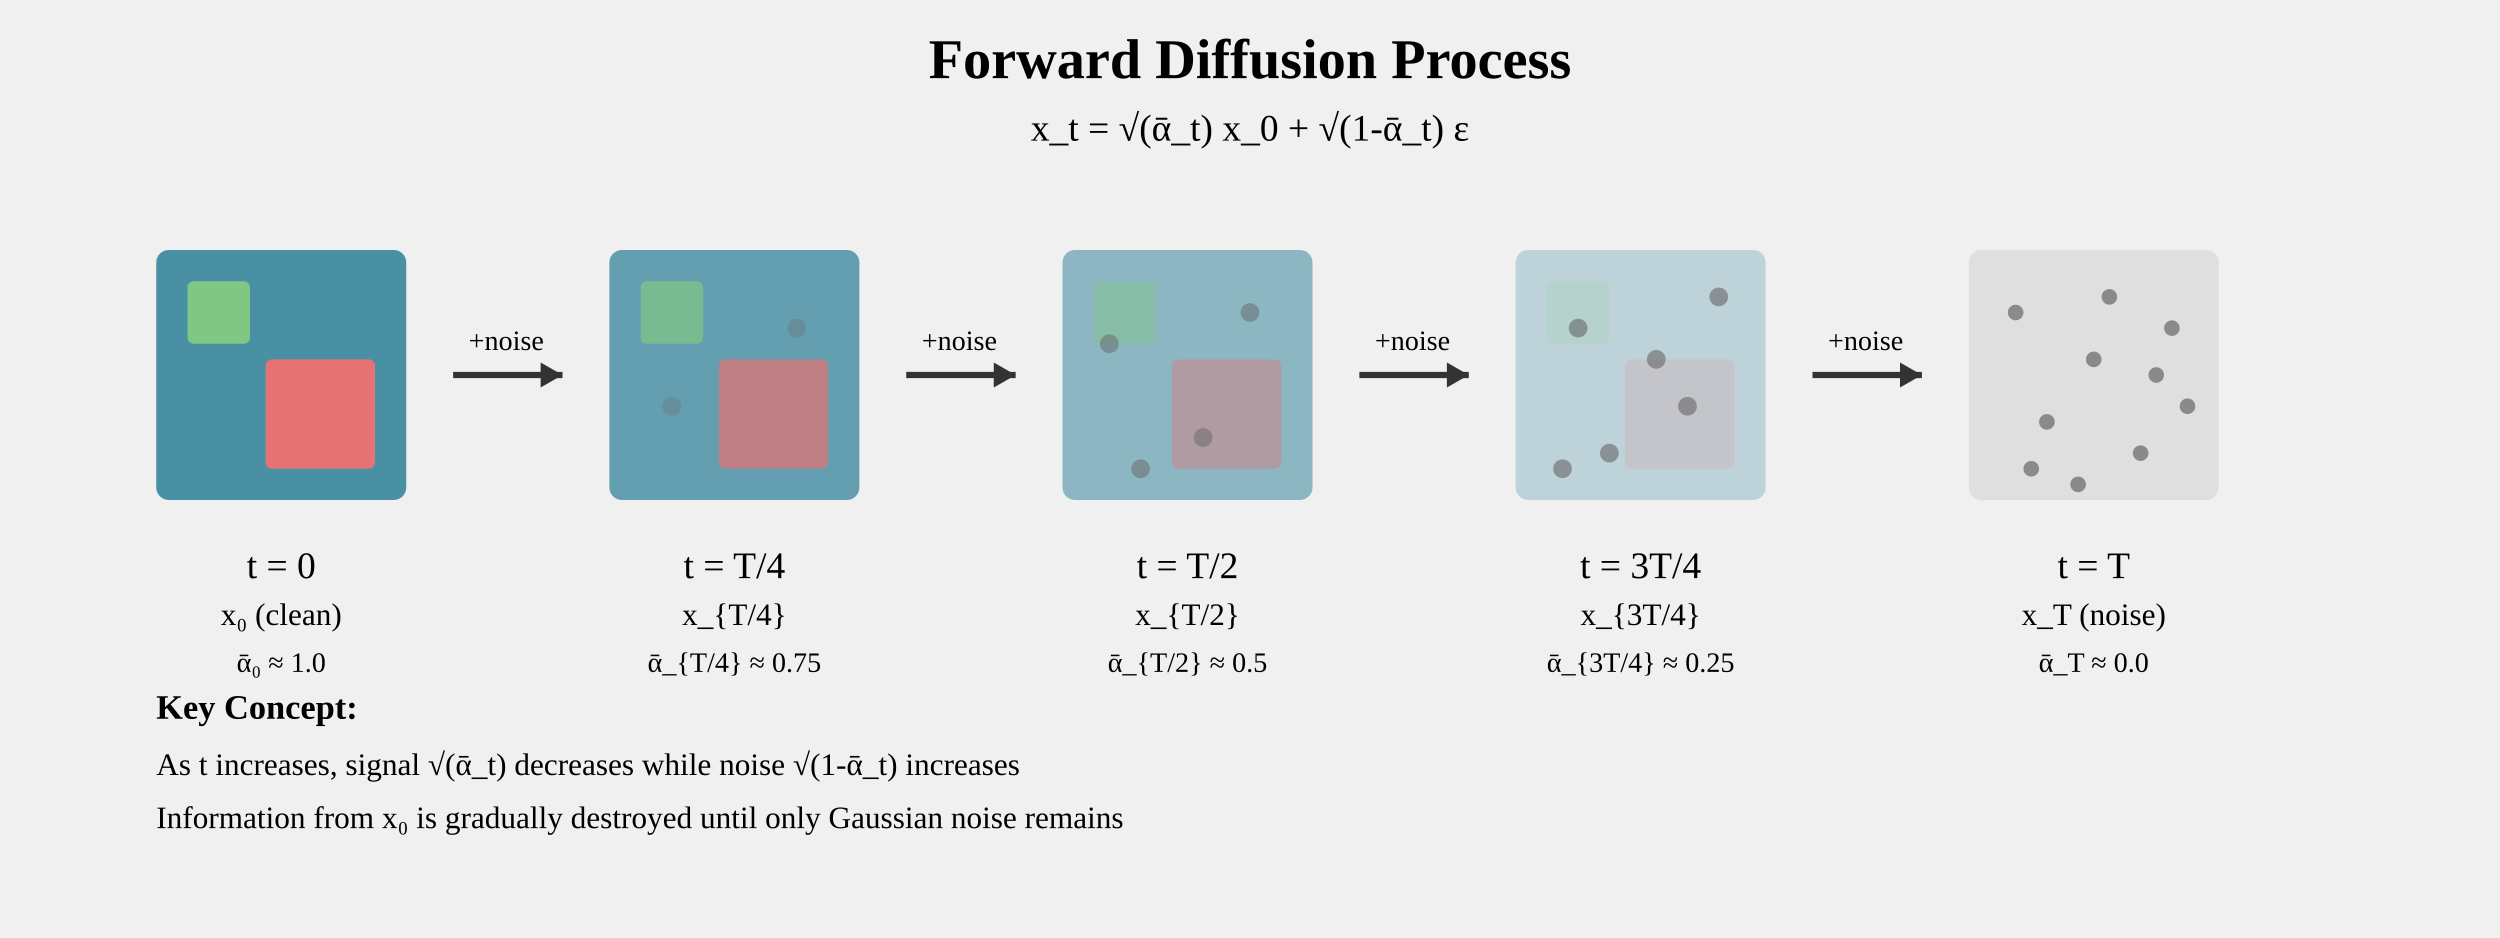
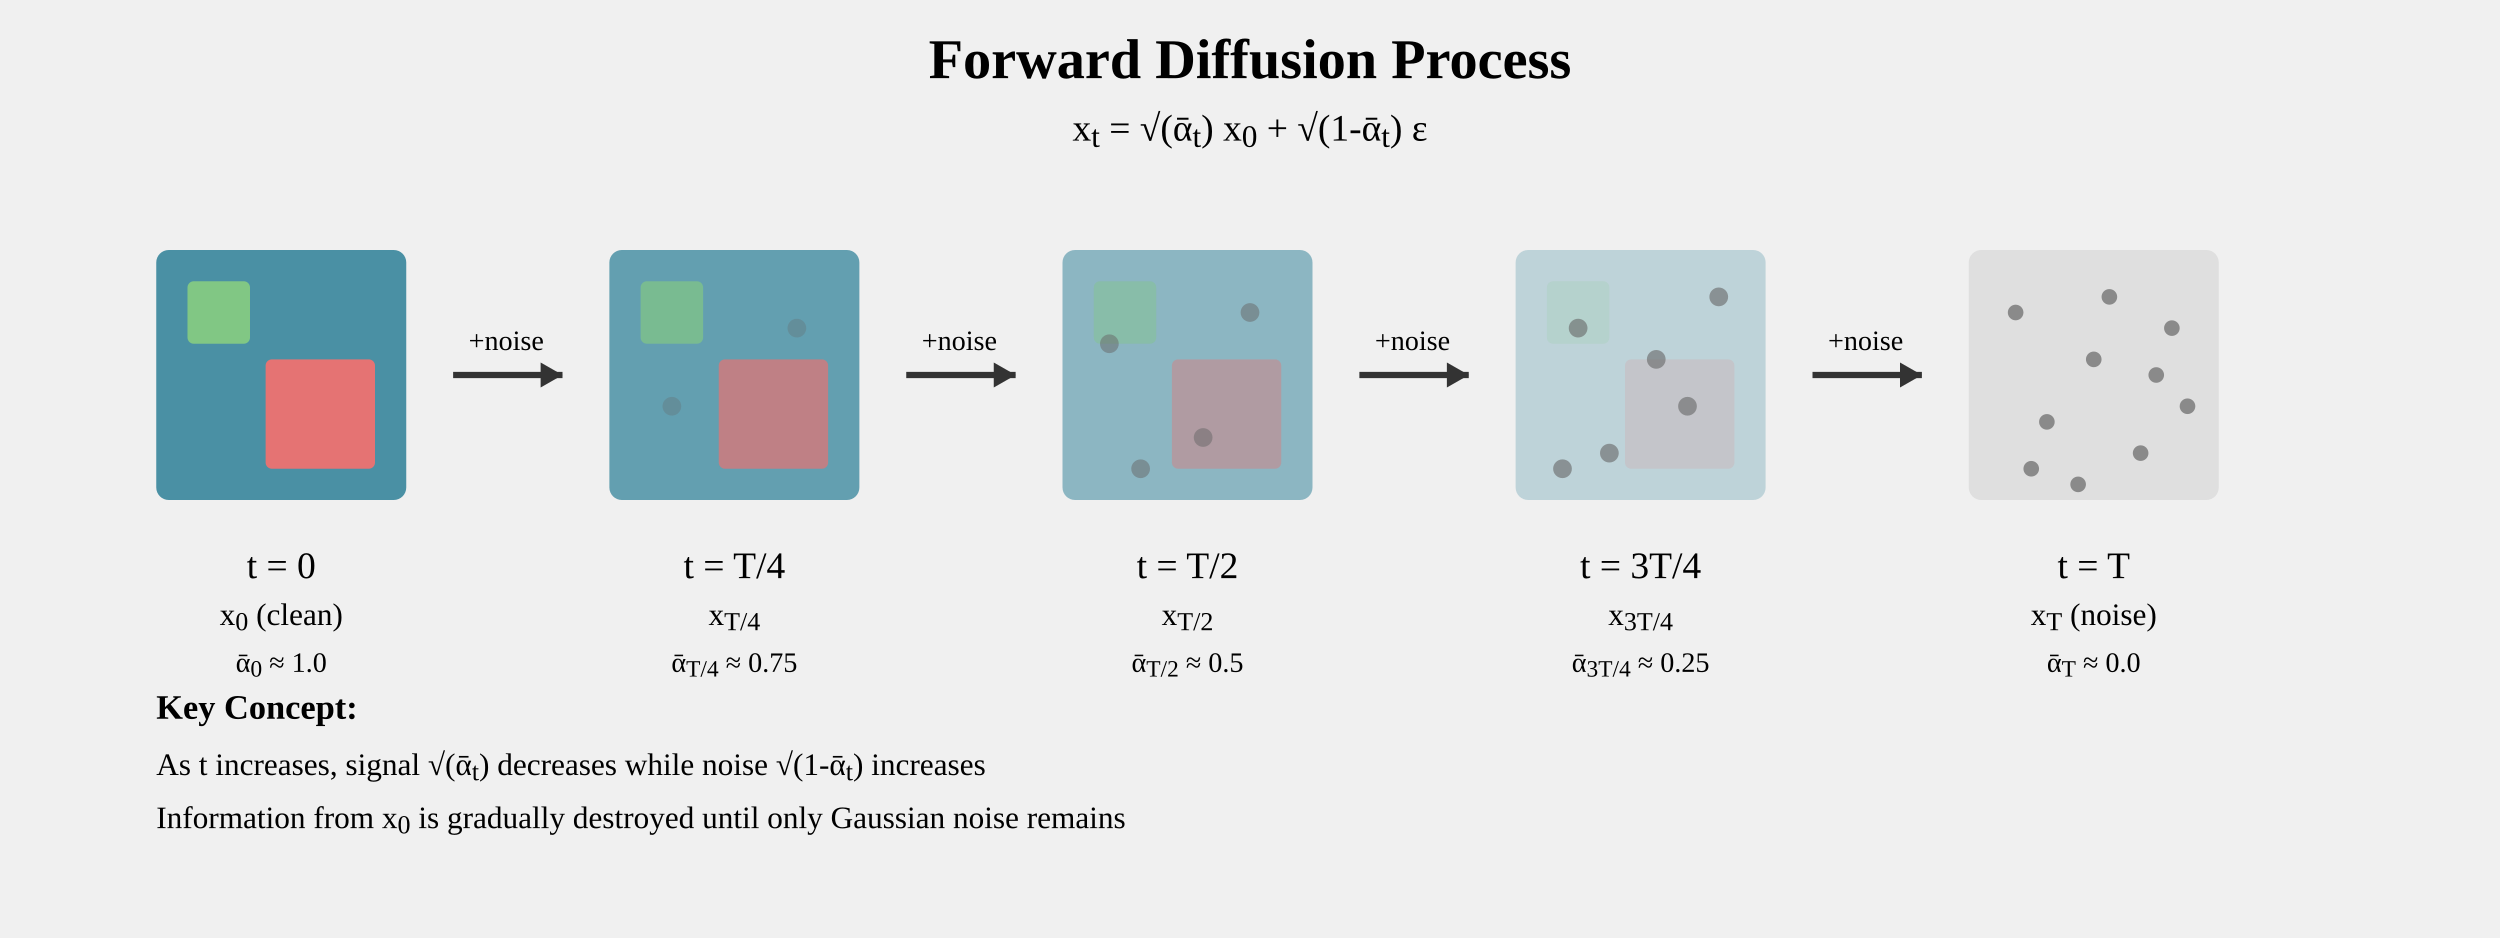
<svg xmlns="http://www.w3.org/2000/svg" viewBox="0 0 800 300">
  <style>
    /* Light mode (default) */
    text { fill: #000000; }
    .axis-text { fill: #000000; }
    .label-text { fill: #666666; }
    line[stroke="#333"] { stroke: #333333; }

    /* Adaptive backgrounds */
    .bg-main { fill: #f5f5f5; }

    /* Dark mode */
    @media (prefers-color-scheme: dark) {
      text { fill: #ffffff; }
      .axis-text { fill: #ffffff; }
      .label-text { fill: #cccccc; }
      line[stroke="#333"] { stroke: #cccccc; }

      /* Adaptive backgrounds for dark mode */
      .bg-main { fill: #2d2d2d; }

      /* Keep white text white in dark mode (for colored backgrounds) */
      text[fill="#fff"],
      text[fill="#ffffff"],
      text[fill="white"] {
        fill: #ffffff;
      }

      /* Override dark inline text colors */
      text[fill="#000"],
      text[fill="#000000"],
      text[fill="#333"],
      text[fill="#666"] {
        fill: #ffffff;
      }

      /* Keep colored text readable in dark mode */
      text[fill="#E57373"] { fill: #ef5350; }
      text[fill="#81C784"] { fill: #66bb6a; }
      text[fill="#FFB74D"] { fill: #ffa726; }
      text[fill="#4A90A4"] { fill: #4fc3f7; }

      /* Darken colored backgrounds for dark mode */
      rect[fill="#4A90A4"] { fill: #2d5f6f; }
      rect[fill="#81C784"] { fill: #4a7c4e; }
      rect[fill="#E57373"] { fill: #8b3d3d; }
    }
  </style>
  <text x="400" y="25" font-size="18" font-weight="bold" fill="#333" text-anchor="middle">Forward Diffusion Process</text>
-   <text x="400" y="45" font-size="12" fill="#666" text-anchor="middle">x_t = √(ᾱ_t) x_0 + √(1-ᾱ_t) ε</text>
+   <text x="400" y="45" font-size="12" fill="#666" text-anchor="middle">x<tspan baseline-shift="sub" font-size="smaller">t</tspan> = √(ᾱ<tspan baseline-shift="sub" font-size="smaller">t</tspan>) x<tspan baseline-shift="sub" font-size="smaller">0</tspan> + √(1-ᾱ<tspan baseline-shift="sub" font-size="smaller">t</tspan>) ε</text>
  <g id="timesteps">
    <g transform="translate(50, 80)">
      <rect x="0" y="0" width="80" height="80" fill="#4A90A4" rx="4" />
      <rect x="10" y="10" width="20" height="20" fill="#81C784" rx="2" />
      <rect x="35" y="35" width="35" height="35" fill="#E57373" rx="2" />
      <text x="40" y="105" font-size="12" fill="#333" text-anchor="middle">t = 0</text>
-       <text x="40" y="120" font-size="10" fill="#666" text-anchor="middle">x₀ (clean)</text>
-       <text x="40" y="135" font-size="9" fill="#666" text-anchor="middle">ᾱ₀ ≈ 1.0</text>
+       <text x="40" y="120" font-size="10" fill="#666" text-anchor="middle">x<tspan baseline-shift="sub" font-size="smaller">0</tspan> (clean)</text>
+       <text x="40" y="135" font-size="9" fill="#666" text-anchor="middle">ᾱ<tspan baseline-shift="sub" font-size="smaller">0</tspan> ≈ 1.0</text>
    </g>
    <g transform="translate(145, 120)">
      <line x1="0" y1="0" x2="35" y2="0" stroke="#333" stroke-width="2" />
      <polygon points="35,0 28,-4 28,4" fill="#333" />
      <text x="17" y="-8" font-size="9" fill="#666" text-anchor="middle">+noise</text>
    </g>
    <g transform="translate(195, 80)">
      <rect x="0" y="0" width="80" height="80" fill="#4A90A4" opacity="0.85" rx="4" />
      <rect x="10" y="10" width="20" height="20" fill="#81C784" opacity="0.7" rx="2" />
      <rect x="35" y="35" width="35" height="35" fill="#E57373" opacity="0.7" rx="2" />
      <circle cx="20" cy="50" r="3" fill="#666" opacity="0.3" />
      <circle cx="60" cy="25" r="3" fill="#666" opacity="0.3" />
      <text x="40" y="105" font-size="12" fill="#333" text-anchor="middle">t = T/4</text>
-       <text x="40" y="120" font-size="10" fill="#666" text-anchor="middle">x_{T/4}</text>
-       <text x="40" y="135" font-size="9" fill="#666" text-anchor="middle">ᾱ_{T/4} ≈ 0.75</text>
+       <text x="40" y="120" font-size="10" fill="#666" text-anchor="middle">x<tspan baseline-shift="sub" font-size="smaller">T/4</tspan>
+       </text>
+       <text x="40" y="135" font-size="9" fill="#666" text-anchor="middle">ᾱ<tspan baseline-shift="sub" font-size="smaller">T/4</tspan> ≈ 0.75</text>
    </g>
    <g transform="translate(290, 120)">
      <line x1="0" y1="0" x2="35" y2="0" stroke="#333" stroke-width="2" />
      <polygon points="35,0 28,-4 28,4" fill="#333" />
      <text x="17" y="-8" font-size="9" fill="#666" text-anchor="middle">+noise</text>
    </g>
    <g transform="translate(340, 80)">
      <rect x="0" y="0" width="80" height="80" fill="#4A90A4" opacity="0.6" rx="4" />
      <rect x="10" y="10" width="20" height="20" fill="#81C784" opacity="0.4" rx="2" />
      <rect x="35" y="35" width="35" height="35" fill="#E57373" opacity="0.4" rx="2" />
      <circle cx="15" cy="30" r="3" fill="#666" opacity="0.5" />
      <circle cx="45" cy="60" r="3" fill="#666" opacity="0.5" />
      <circle cx="60" cy="20" r="3" fill="#666" opacity="0.5" />
      <circle cx="25" cy="70" r="3" fill="#666" opacity="0.5" />
      <text x="40" y="105" font-size="12" fill="#333" text-anchor="middle">t = T/2</text>
-       <text x="40" y="120" font-size="10" fill="#666" text-anchor="middle">x_{T/2}</text>
-       <text x="40" y="135" font-size="9" fill="#666" text-anchor="middle">ᾱ_{T/2} ≈ 0.5</text>
+       <text x="40" y="120" font-size="10" fill="#666" text-anchor="middle">x<tspan baseline-shift="sub" font-size="smaller">T/2</tspan>
+       </text>
+       <text x="40" y="135" font-size="9" fill="#666" text-anchor="middle">ᾱ<tspan baseline-shift="sub" font-size="smaller">T/2</tspan> ≈ 0.5</text>
    </g>
    <g transform="translate(435, 120)">
      <line x1="0" y1="0" x2="35" y2="0" stroke="#333" stroke-width="2" />
      <polygon points="35,0 28,-4 28,4" fill="#333" />
      <text x="17" y="-8" font-size="9" fill="#666" text-anchor="middle">+noise</text>
    </g>
    <g transform="translate(485, 80)">
      <rect x="0" y="0" width="80" height="80" fill="#4A90A4" opacity="0.3" rx="4" />
      <rect x="10" y="10" width="20" height="20" fill="#81C784" opacity="0.15" rx="2" />
      <rect x="35" y="35" width="35" height="35" fill="#E57373" opacity="0.15" rx="2" />
      <circle cx="20" cy="25" r="3" fill="#666" opacity="0.6" />
      <circle cx="55" cy="50" r="3" fill="#666" opacity="0.6" />
      <circle cx="30" cy="65" r="3" fill="#666" opacity="0.6" />
      <circle cx="65" cy="15" r="3" fill="#666" opacity="0.6" />
      <circle cx="15" cy="70" r="3" fill="#666" opacity="0.6" />
      <circle cx="45" cy="35" r="3" fill="#666" opacity="0.6" />
      <text x="40" y="105" font-size="12" fill="#333" text-anchor="middle">t = 3T/4</text>
-       <text x="40" y="120" font-size="10" fill="#666" text-anchor="middle">x_{3T/4}</text>
-       <text x="40" y="135" font-size="9" fill="#666" text-anchor="middle">ᾱ_{3T/4} ≈ 0.25</text>
+       <text x="40" y="120" font-size="10" fill="#666" text-anchor="middle">x<tspan baseline-shift="sub" font-size="smaller">3T/4</tspan>
+       </text>
+       <text x="40" y="135" font-size="9" fill="#666" text-anchor="middle">ᾱ<tspan baseline-shift="sub" font-size="smaller">3T/4</tspan> ≈ 0.25</text>
    </g>
    <g transform="translate(580, 120)">
      <line x1="0" y1="0" x2="35" y2="0" stroke="#333" stroke-width="2" />
      <polygon points="35,0 28,-4 28,4" fill="#333" />
      <text x="17" y="-8" font-size="9" fill="#666" text-anchor="middle">+noise</text>
    </g>
    <g transform="translate(630, 80)">
      <rect x="0" y="0" width="80" height="80" fill="#999" opacity="0.2" rx="4" />
      <circle cx="15" cy="20" r="2.5" fill="#666" opacity="0.7" />
      <circle cx="40" cy="35" r="2.5" fill="#666" opacity="0.7" />
      <circle cx="65" cy="25" r="2.5" fill="#666" opacity="0.7" />
      <circle cx="25" cy="55" r="2.5" fill="#666" opacity="0.7" />
      <circle cx="55" cy="65" r="2.5" fill="#666" opacity="0.7" />
      <circle cx="20" cy="70" r="2.5" fill="#666" opacity="0.7" />
      <circle cx="70" cy="50" r="2.5" fill="#666" opacity="0.7" />
      <circle cx="45" cy="15" r="2.5" fill="#666" opacity="0.7" />
      <circle cx="35" cy="75" r="2.5" fill="#666" opacity="0.7" />
      <circle cx="60" cy="40" r="2.5" fill="#666" opacity="0.7" />
      <text x="40" y="105" font-size="12" fill="#000" text-anchor="middle">t = T</text>
-       <text x="40" y="120" font-size="10" fill="#000" text-anchor="middle">x_T (noise)</text>
-       <text x="40" y="135" font-size="9" fill="#000" text-anchor="middle">ᾱ_T ≈ 0.0</text>
+       <text x="40" y="120" font-size="10" fill="#000" text-anchor="middle">x<tspan baseline-shift="sub" font-size="smaller">T</tspan> (noise)</text>
+       <text x="40" y="135" font-size="9" fill="#000" text-anchor="middle">ᾱ<tspan baseline-shift="sub" font-size="smaller">T</tspan> ≈ 0.0</text>
    </g>
  </g>
  <text x="50" y="230" font-size="11" font-weight="bold" fill="#000">Key Concept:</text>
-   <text x="50" y="248" font-size="10" fill="#000">As t increases, signal √(ᾱ_t) decreases while noise √(1-ᾱ_t) increases</text>
-   <text x="50" y="265" font-size="10" fill="#000">Information from x₀ is gradually destroyed until only Gaussian noise remains</text>
+   <text x="50" y="248" font-size="10" fill="#000">As t increases, signal √(ᾱ<tspan baseline-shift="sub" font-size="smaller">t</tspan>) decreases while noise √(1-ᾱ<tspan baseline-shift="sub" font-size="smaller">t</tspan>) increases</text>
+   <text x="50" y="265" font-size="10" fill="#000">Information from x<tspan baseline-shift="sub" font-size="smaller">0</tspan> is gradually destroyed until only Gaussian noise remains</text>
</svg>
